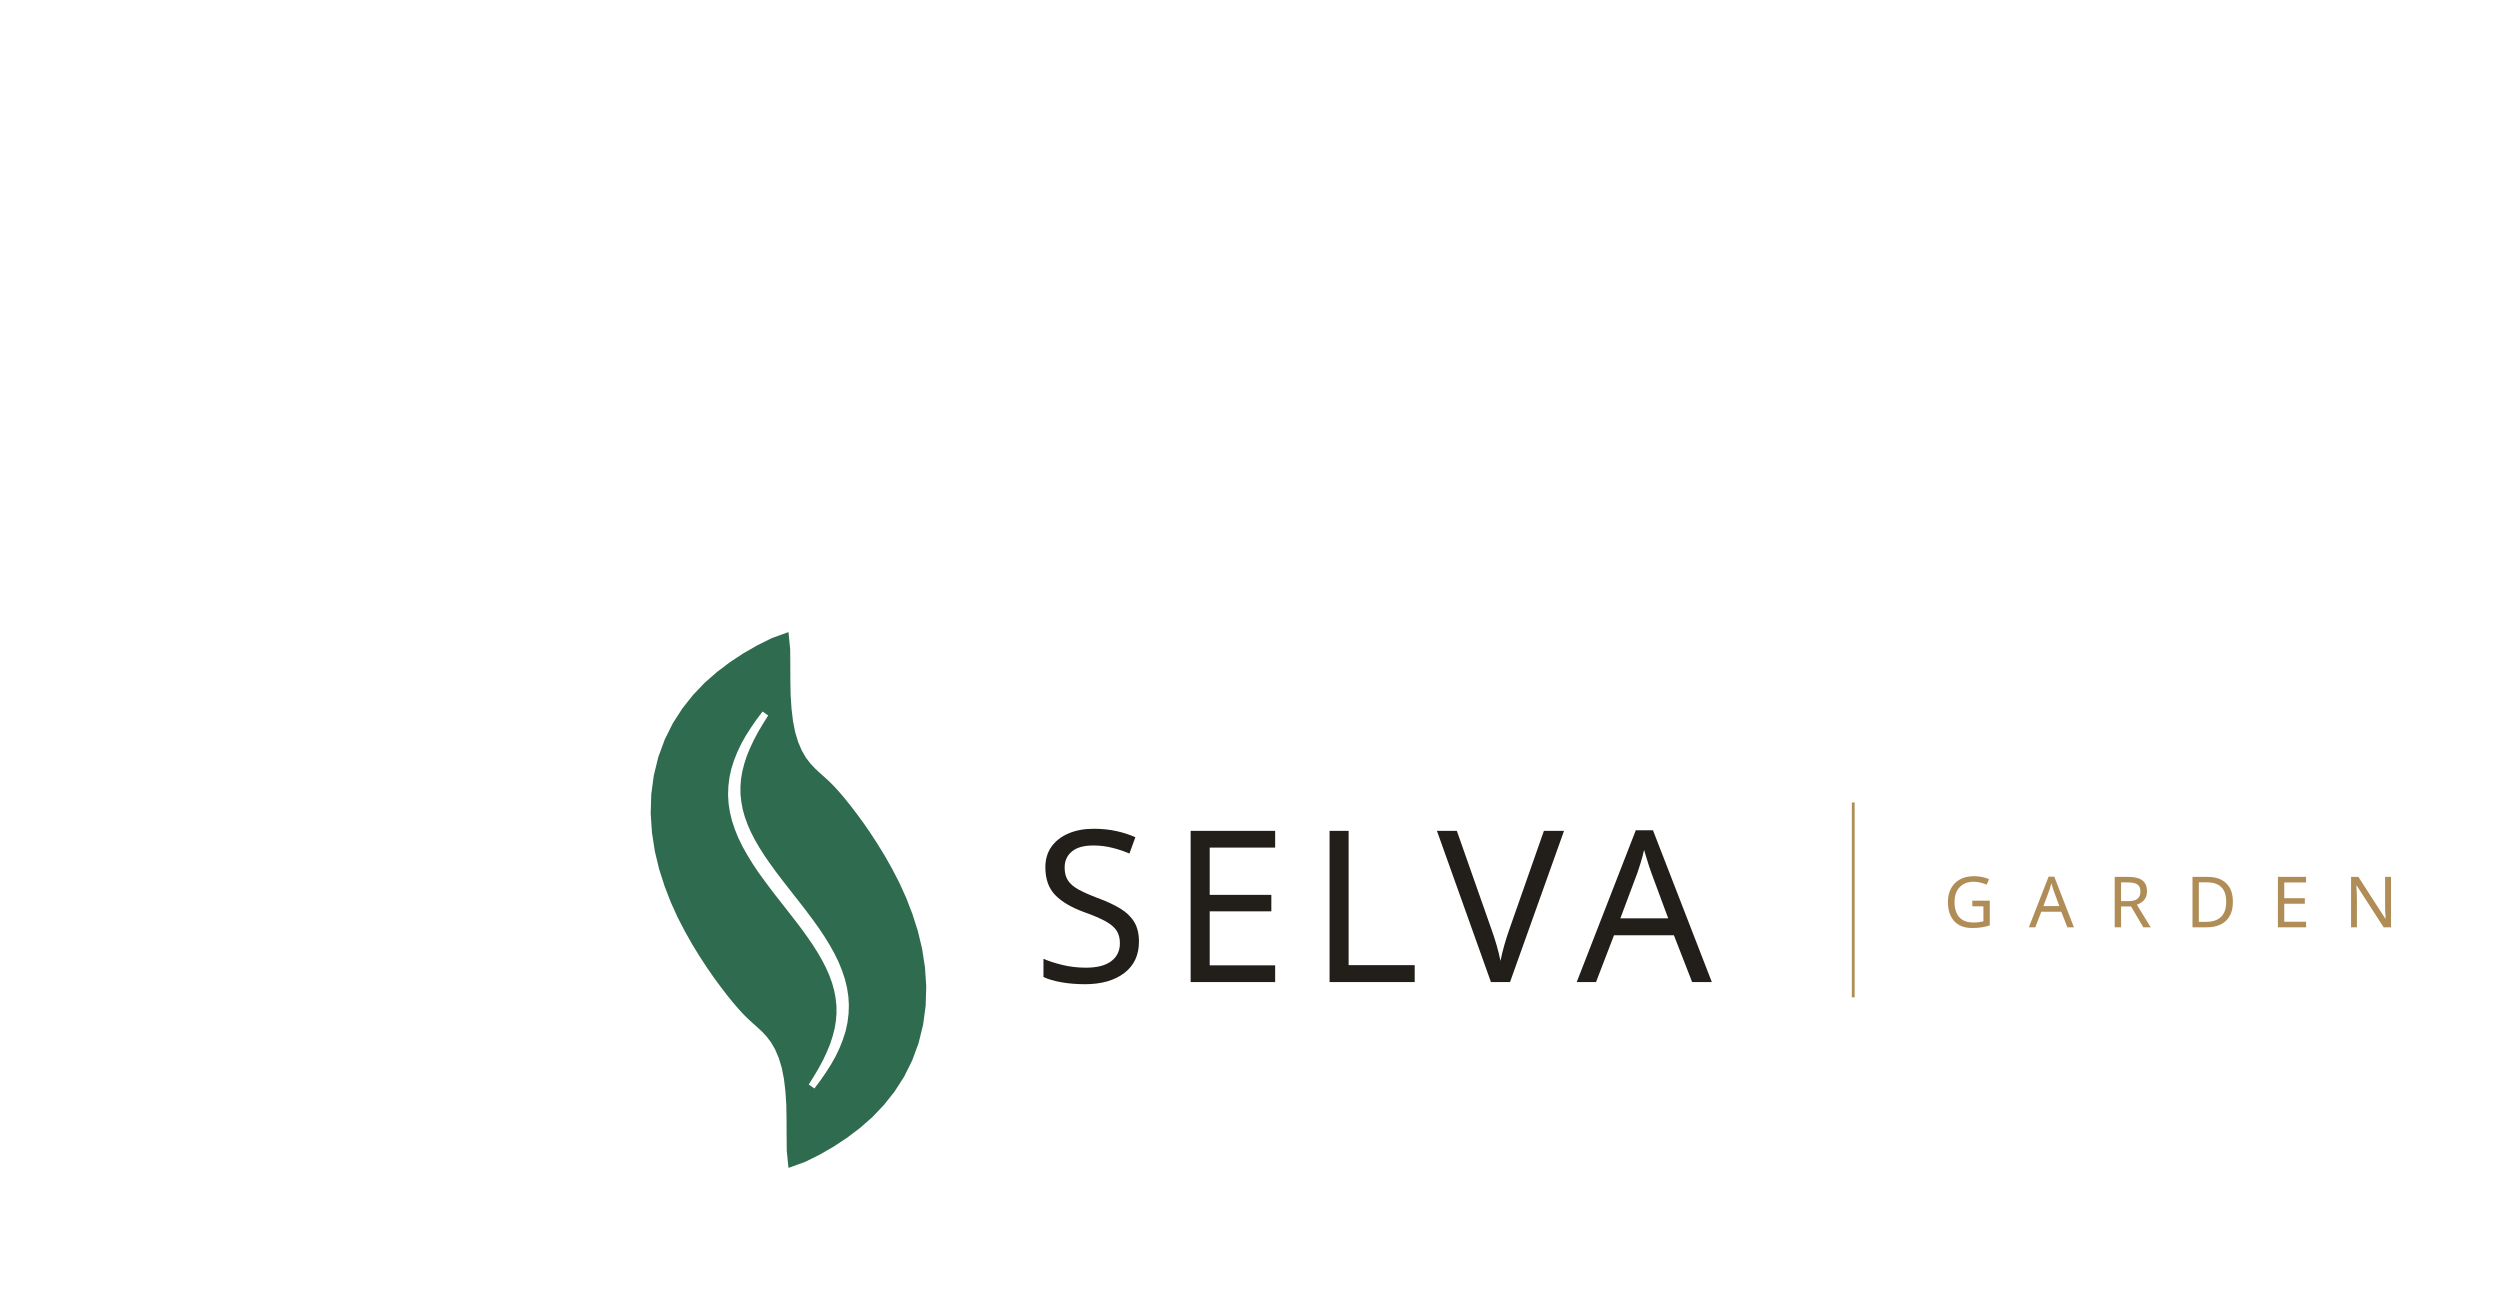
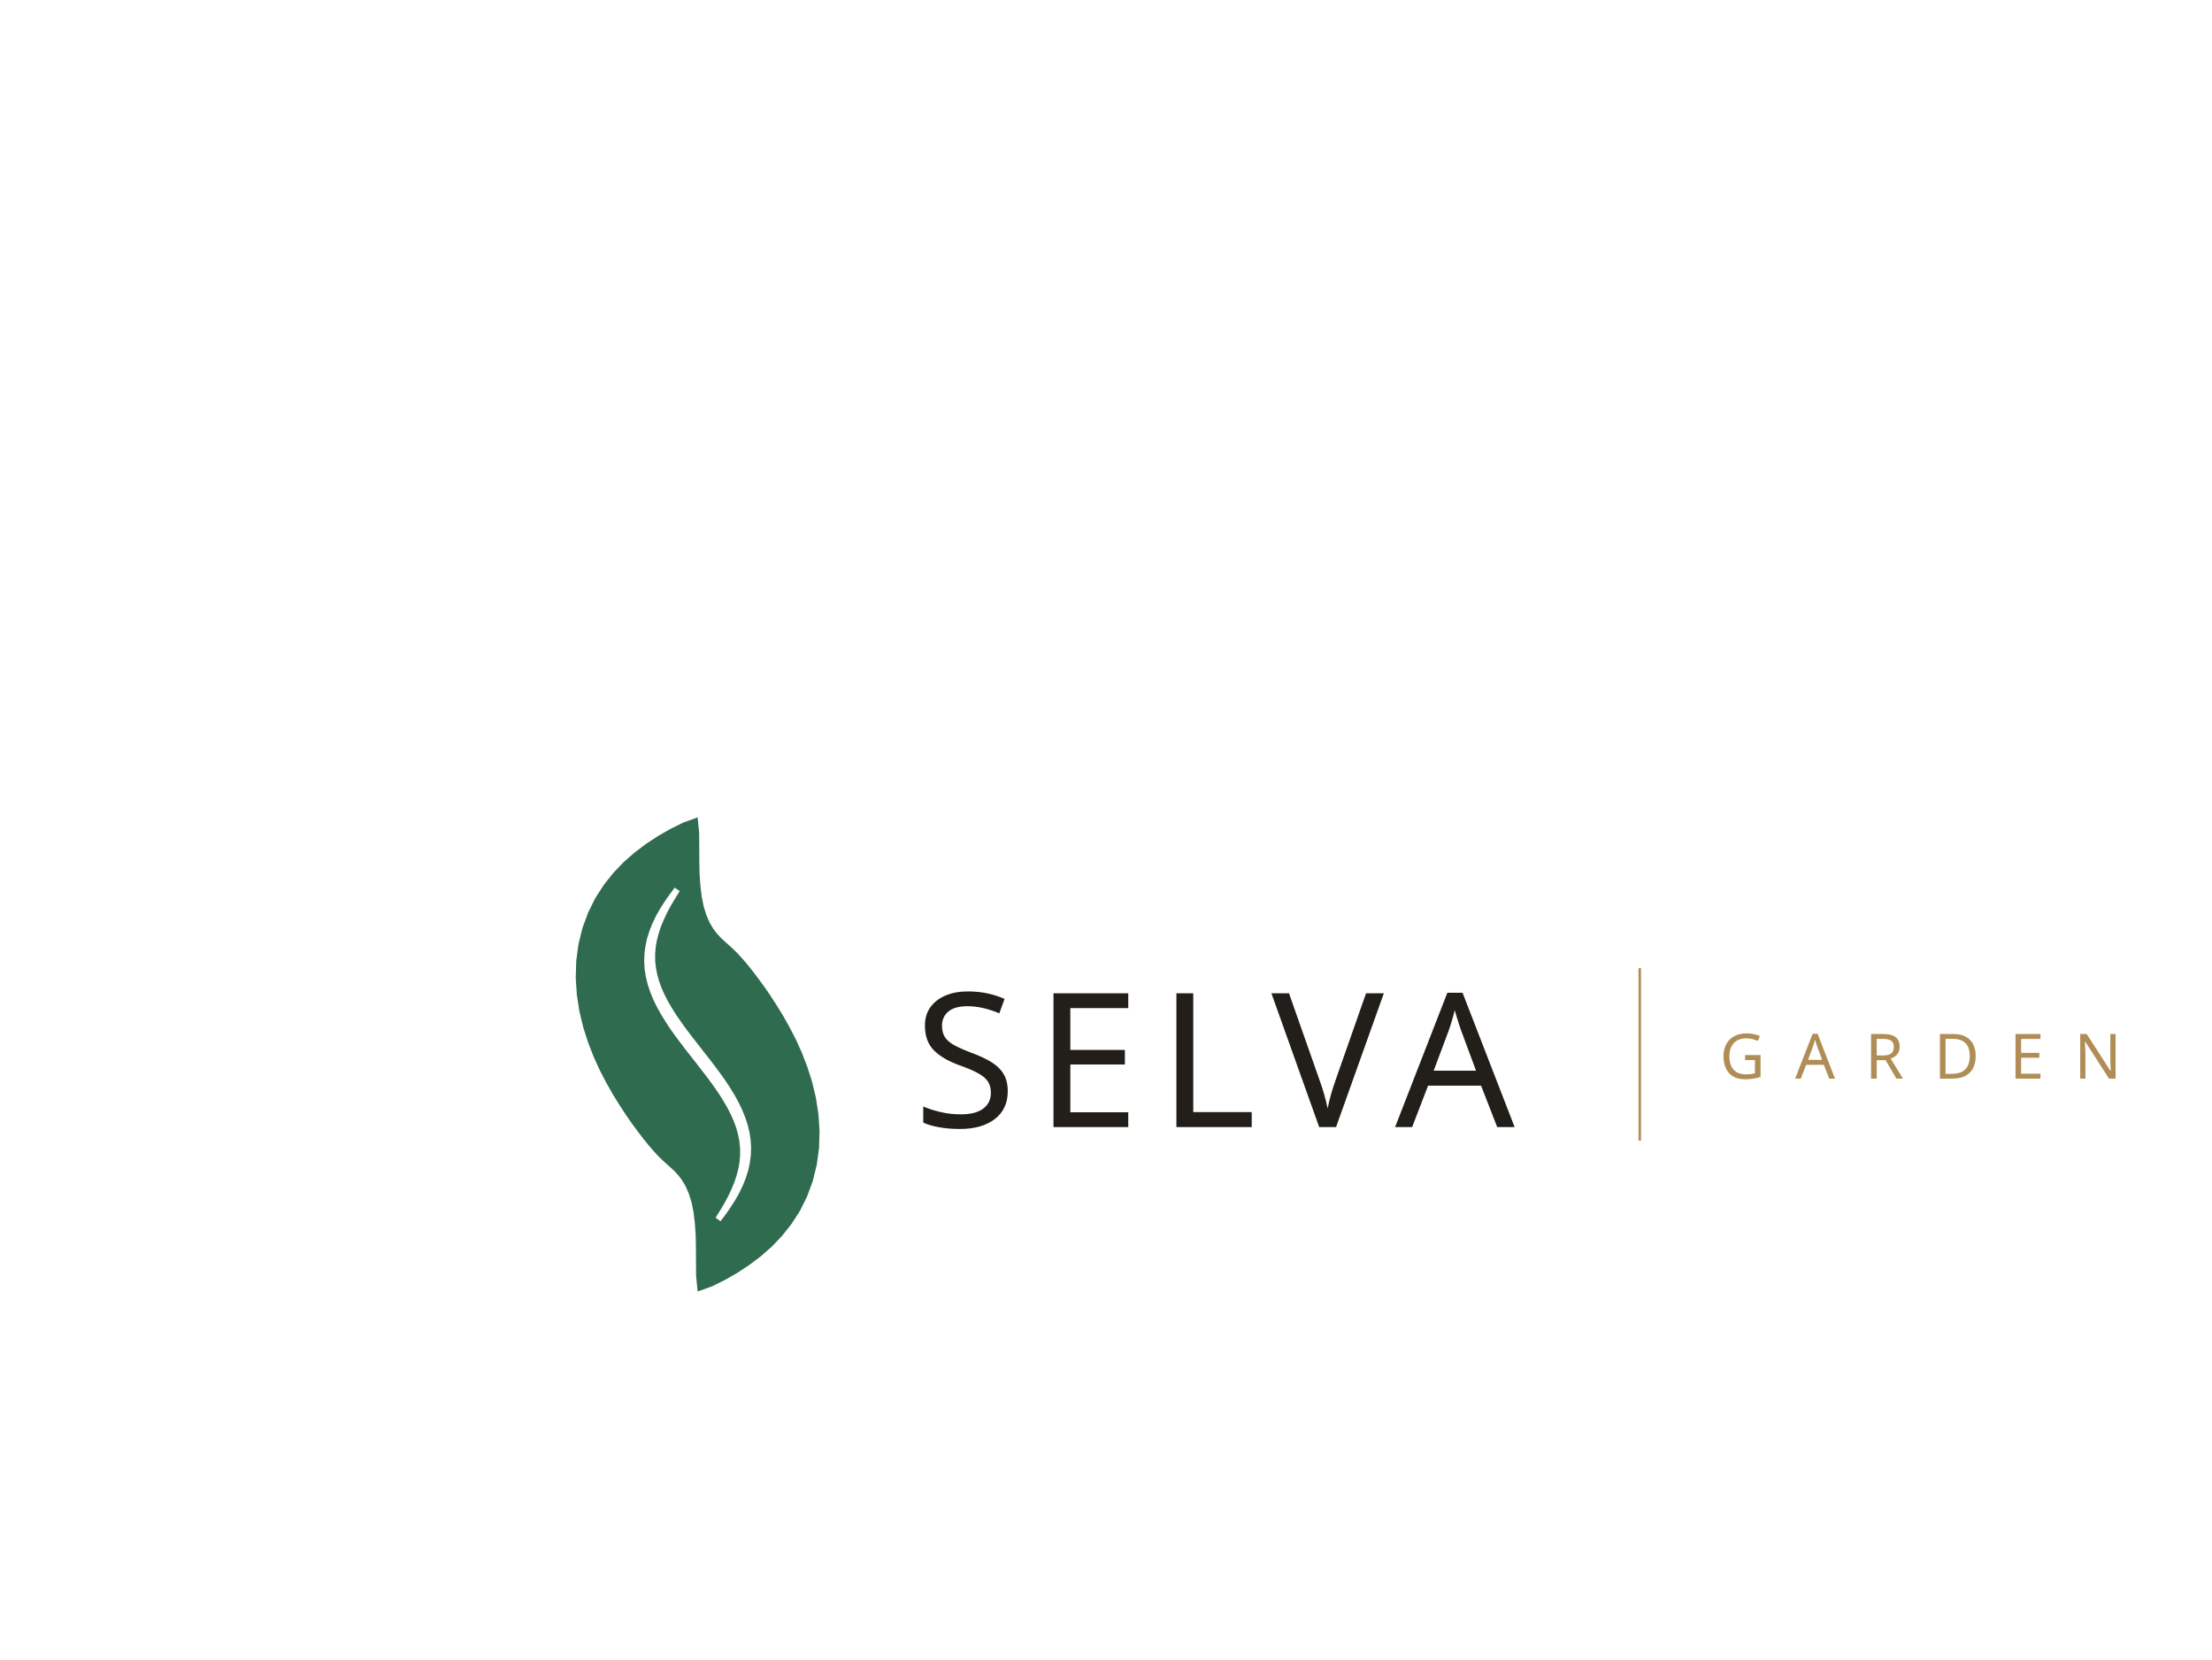
- <svg xmlns="http://www.w3.org/2000/svg" width="1200" height="620" viewBox="-220 230 1200 320">
+ <svg xmlns="http://www.w3.org/2000/svg" width="1200" height="900" viewBox="-220 230 1200 320">
  <defs />
  <g transform="translate(81.92 383.40) scale(0.6777)">
    <g transform="translate(-112.95 -36.14) scale(4.5179)">
      <path d="M50.00 92.00 L52.58 91.07 L54.88 89.93 L57.07 88.67 L59.18 87.28 L61.20 85.75 L63.14 84.05 L64.95 82.15 L66.62 80.05 L68.12 77.72 L69.39 75.17 L70.40 72.43 L71.11 69.54 L71.51 66.56 L71.60 63.54 L71.40 60.56 L70.95 57.65 L70.28 54.85 L69.43 52.19 L68.46 49.68 L67.39 47.31 L66.25 45.11 L65.09 43.05 L63.92 41.15 L62.78 39.40 L61.67 37.80 L60.61 36.36 L59.62 35.07 L58.70 33.93 L57.85 32.94 L57.06 32.08 L56.31 31.34 L55.58 30.67 L54.86 30.03 L54.15 29.37 L53.43 28.60 L52.74 27.69 L52.10 26.59 L51.53 25.26 L51.06 23.72 L50.71 21.96 L50.48 20.01 L50.34 17.89 L50.30 15.63 L50.29 13.23 L50.27 10.72 L50.00 8.00 L50.00 8.00 L47.42 8.93 L45.12 10.07 L42.93 11.33 L40.82 12.72 L38.80 14.25 L36.86 15.95 L35.05 17.85 L33.38 19.95 L31.88 22.28 L30.61 24.83 L29.60 27.57 L28.89 30.46 L28.49 33.44 L28.40 36.46 L28.60 39.44 L29.05 42.35 L29.72 45.15 L30.57 47.81 L31.54 50.32 L32.61 52.69 L33.75 54.89 L34.91 56.95 L36.08 58.85 L37.22 60.60 L38.33 62.20 L39.39 63.64 L40.38 64.93 L41.30 66.07 L42.15 67.06 L42.94 67.92 L43.69 68.66 L44.42 69.33 L45.14 69.97 L45.85 70.63 L46.57 71.40 L47.26 72.31 L47.90 73.41 L48.47 74.74 L48.94 76.28 L49.29 78.04 L49.52 79.99 L49.66 82.11 L49.70 84.37 L49.71 86.77 L49.73 89.28 L50.00 92.00 Z M54.06 79.55 L55.00 78.30 L55.87 77.04 L56.68 75.77 L57.40 74.49 L58.02 73.19 L58.54 71.87 L58.96 70.55 L59.25 69.21 L59.42 67.85 L59.47 66.49 L59.39 65.13 L59.18 63.77 L58.85 62.41 L58.40 61.06 L57.85 59.71 L57.20 58.38 L56.46 57.06 L55.65 55.74 L54.78 54.43 L53.85 53.14 L52.89 51.85 L51.90 50.56 L50.90 49.29 L49.91 48.02 L48.93 46.76 L47.98 45.51 L47.08 44.26 L46.23 43.03 L45.45 41.80 L44.74 40.58 L44.12 39.37 L43.59 38.17 L43.16 36.98 L42.83 35.80 L42.61 34.62 L42.48 33.44 L42.47 32.26 L42.56 31.07 L42.76 29.86 L43.07 28.65 L43.47 27.42 L43.98 26.18 L44.57 24.92 L45.25 23.65 L46.01 22.37 L46.82 21.07 L45.94 20.45 L45.00 21.70 L44.13 22.96 L43.32 24.23 L42.60 25.51 L41.98 26.81 L41.46 28.13 L41.04 29.45 L40.75 30.79 L40.58 32.15 L40.53 33.51 L40.61 34.87 L40.82 36.23 L41.15 37.59 L41.60 38.94 L42.15 40.29 L42.80 41.62 L43.54 42.94 L44.35 44.26 L45.22 45.57 L46.15 46.86 L47.11 48.15 L48.10 49.44 L49.10 50.71 L50.09 51.98 L51.07 53.24 L52.02 54.49 L52.92 55.74 L53.77 56.97 L54.55 58.20 L55.26 59.42 L55.88 60.63 L56.41 61.83 L56.84 63.02 L57.17 64.20 L57.39 65.38 L57.52 66.56 L57.53 67.74 L57.44 68.93 L57.24 70.14 L56.93 71.35 L56.53 72.58 L56.02 73.82 L55.43 75.08 L54.75 76.35 L53.99 77.63 L53.18 78.93 Z" fill="#2f6b4f" fill-rule="evenodd" />
    </g>
    <text x="285.9" y="189.7" dominant-baseline="central" text-anchor="start" font-family="Cormorant Garamond" font-weight="500" font-size="150" letter-spacing="15.00" fill="#221f1a">SELVA</text>
    <rect x="866.1" y="120.7" width="2" height="138.0" fill="#b08d57" />
    <text x="931.1" y="189.7" dominant-baseline="central" text-anchor="start" font-family="Jost" font-weight="300" font-size="50" letter-spacing="24.00" fill="#b08d57">GARDEN</text>
  </g>
</svg>
